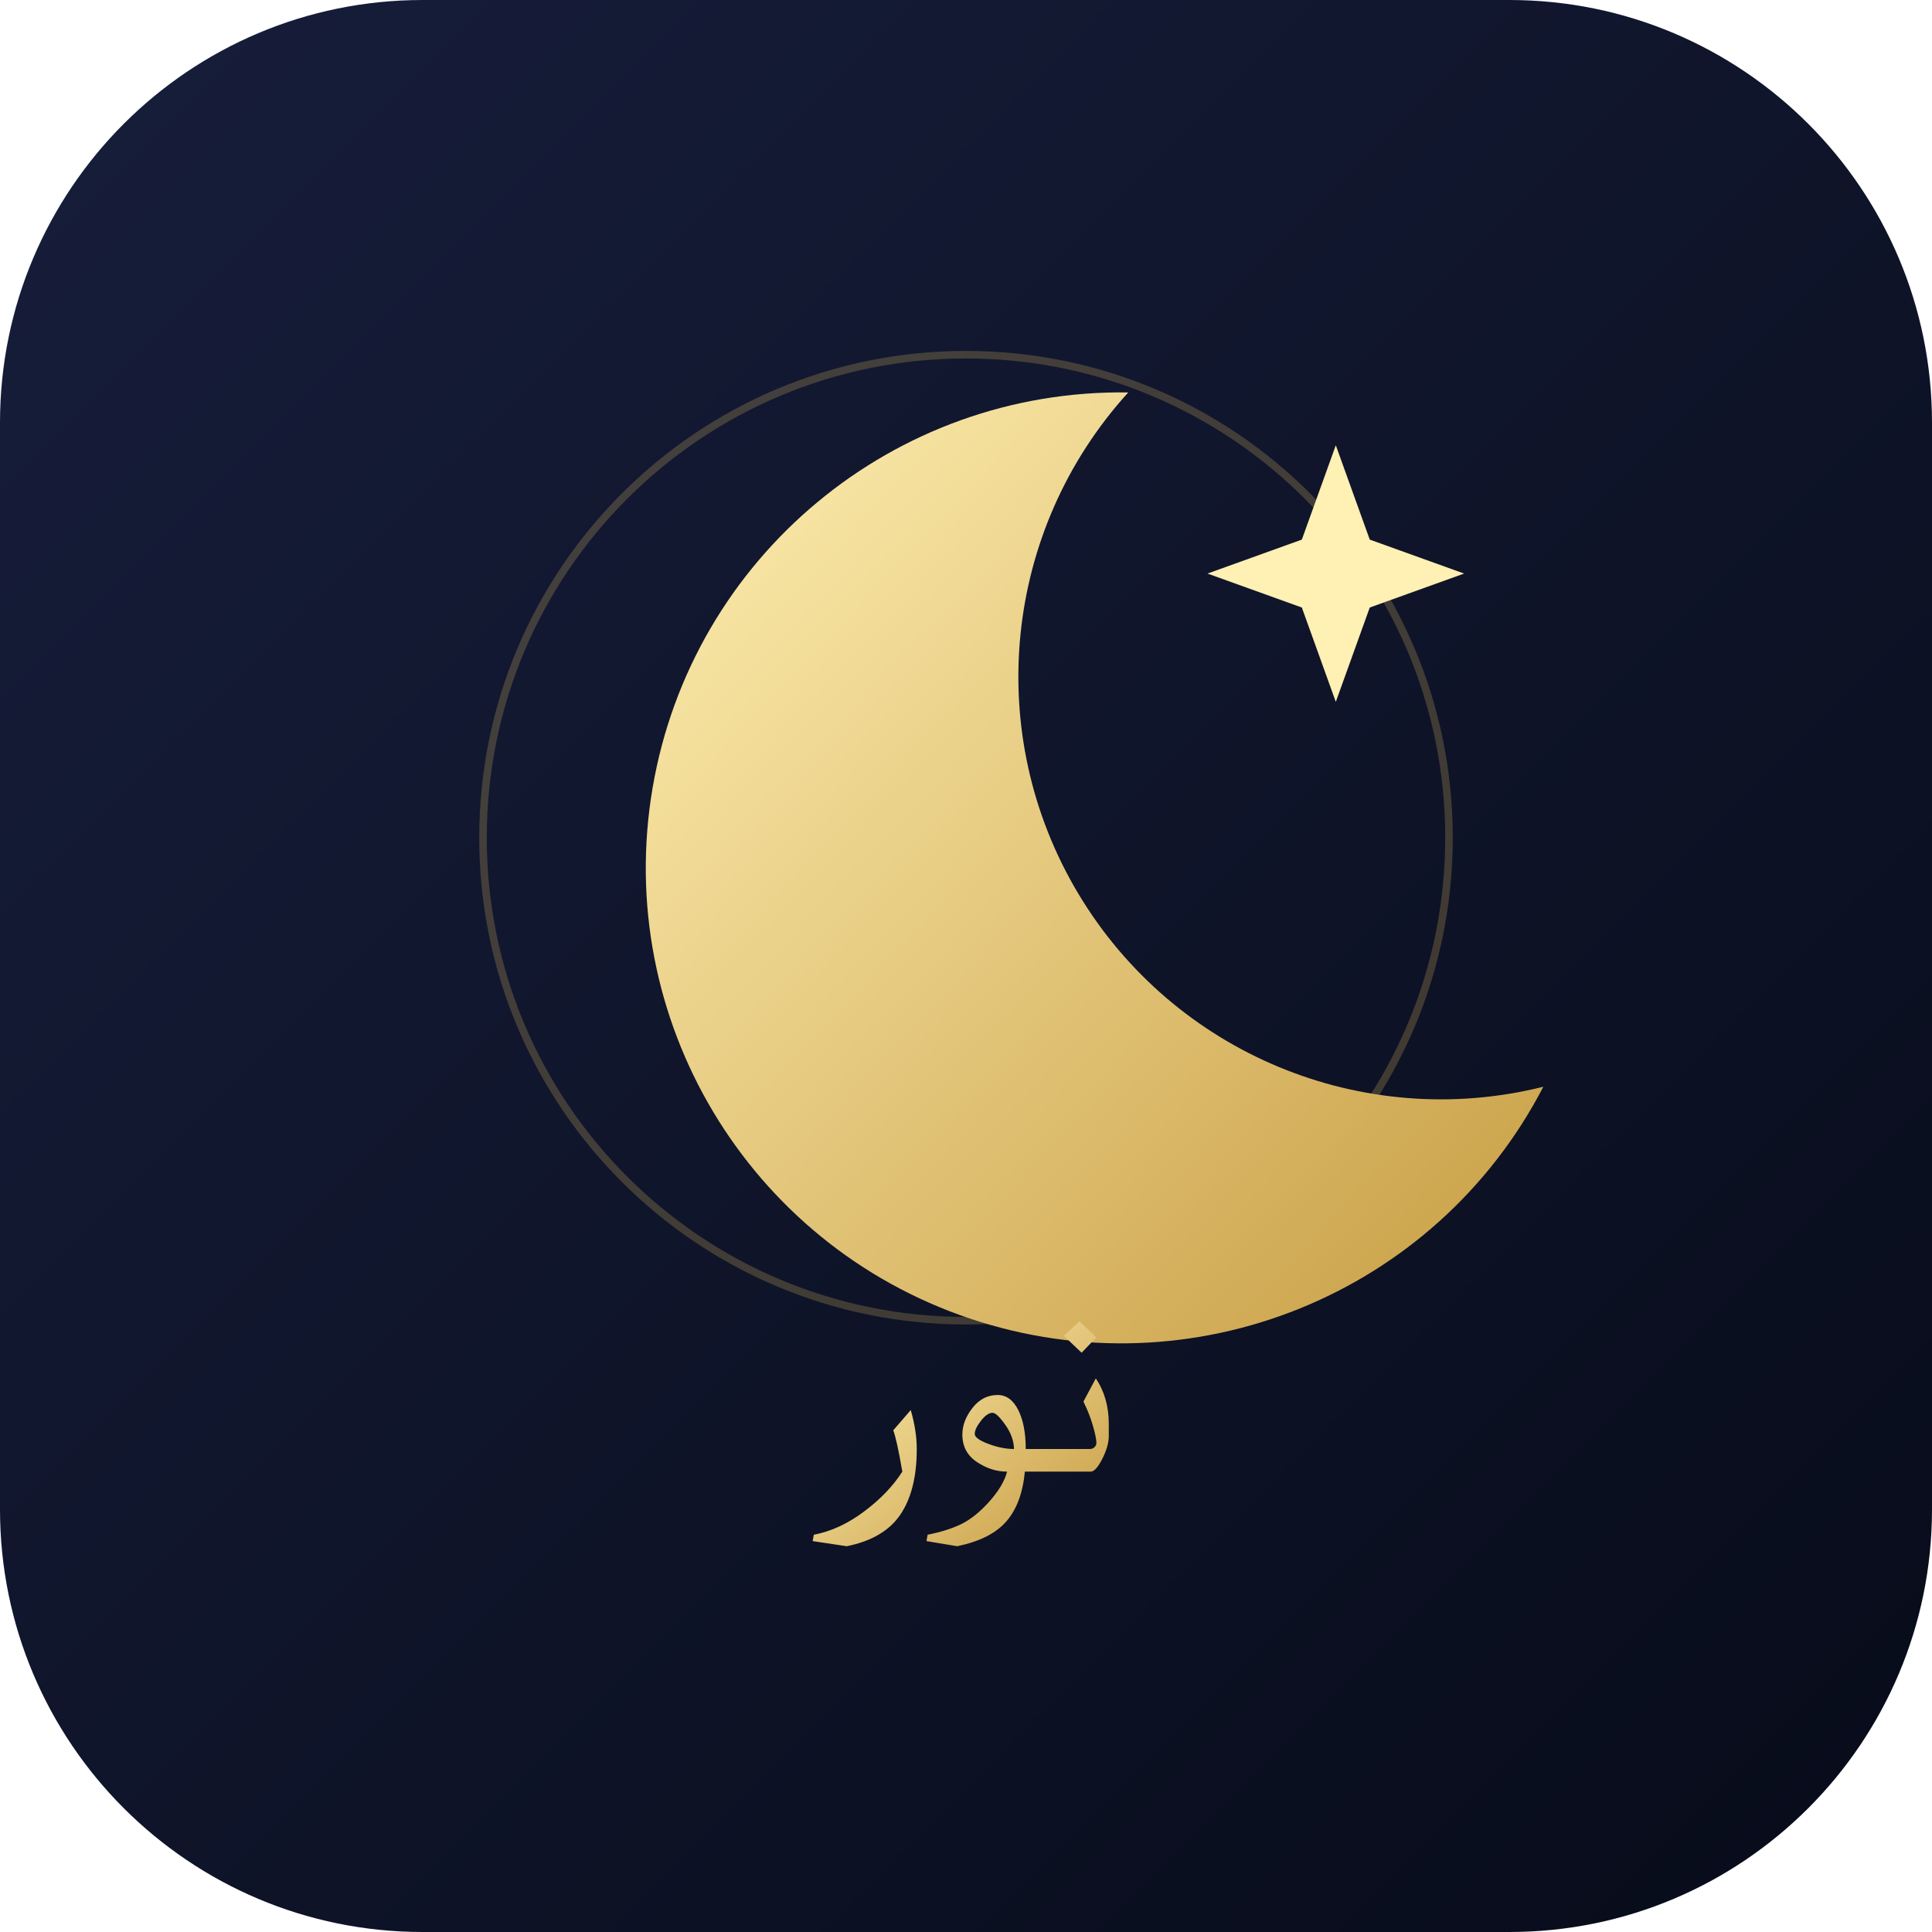
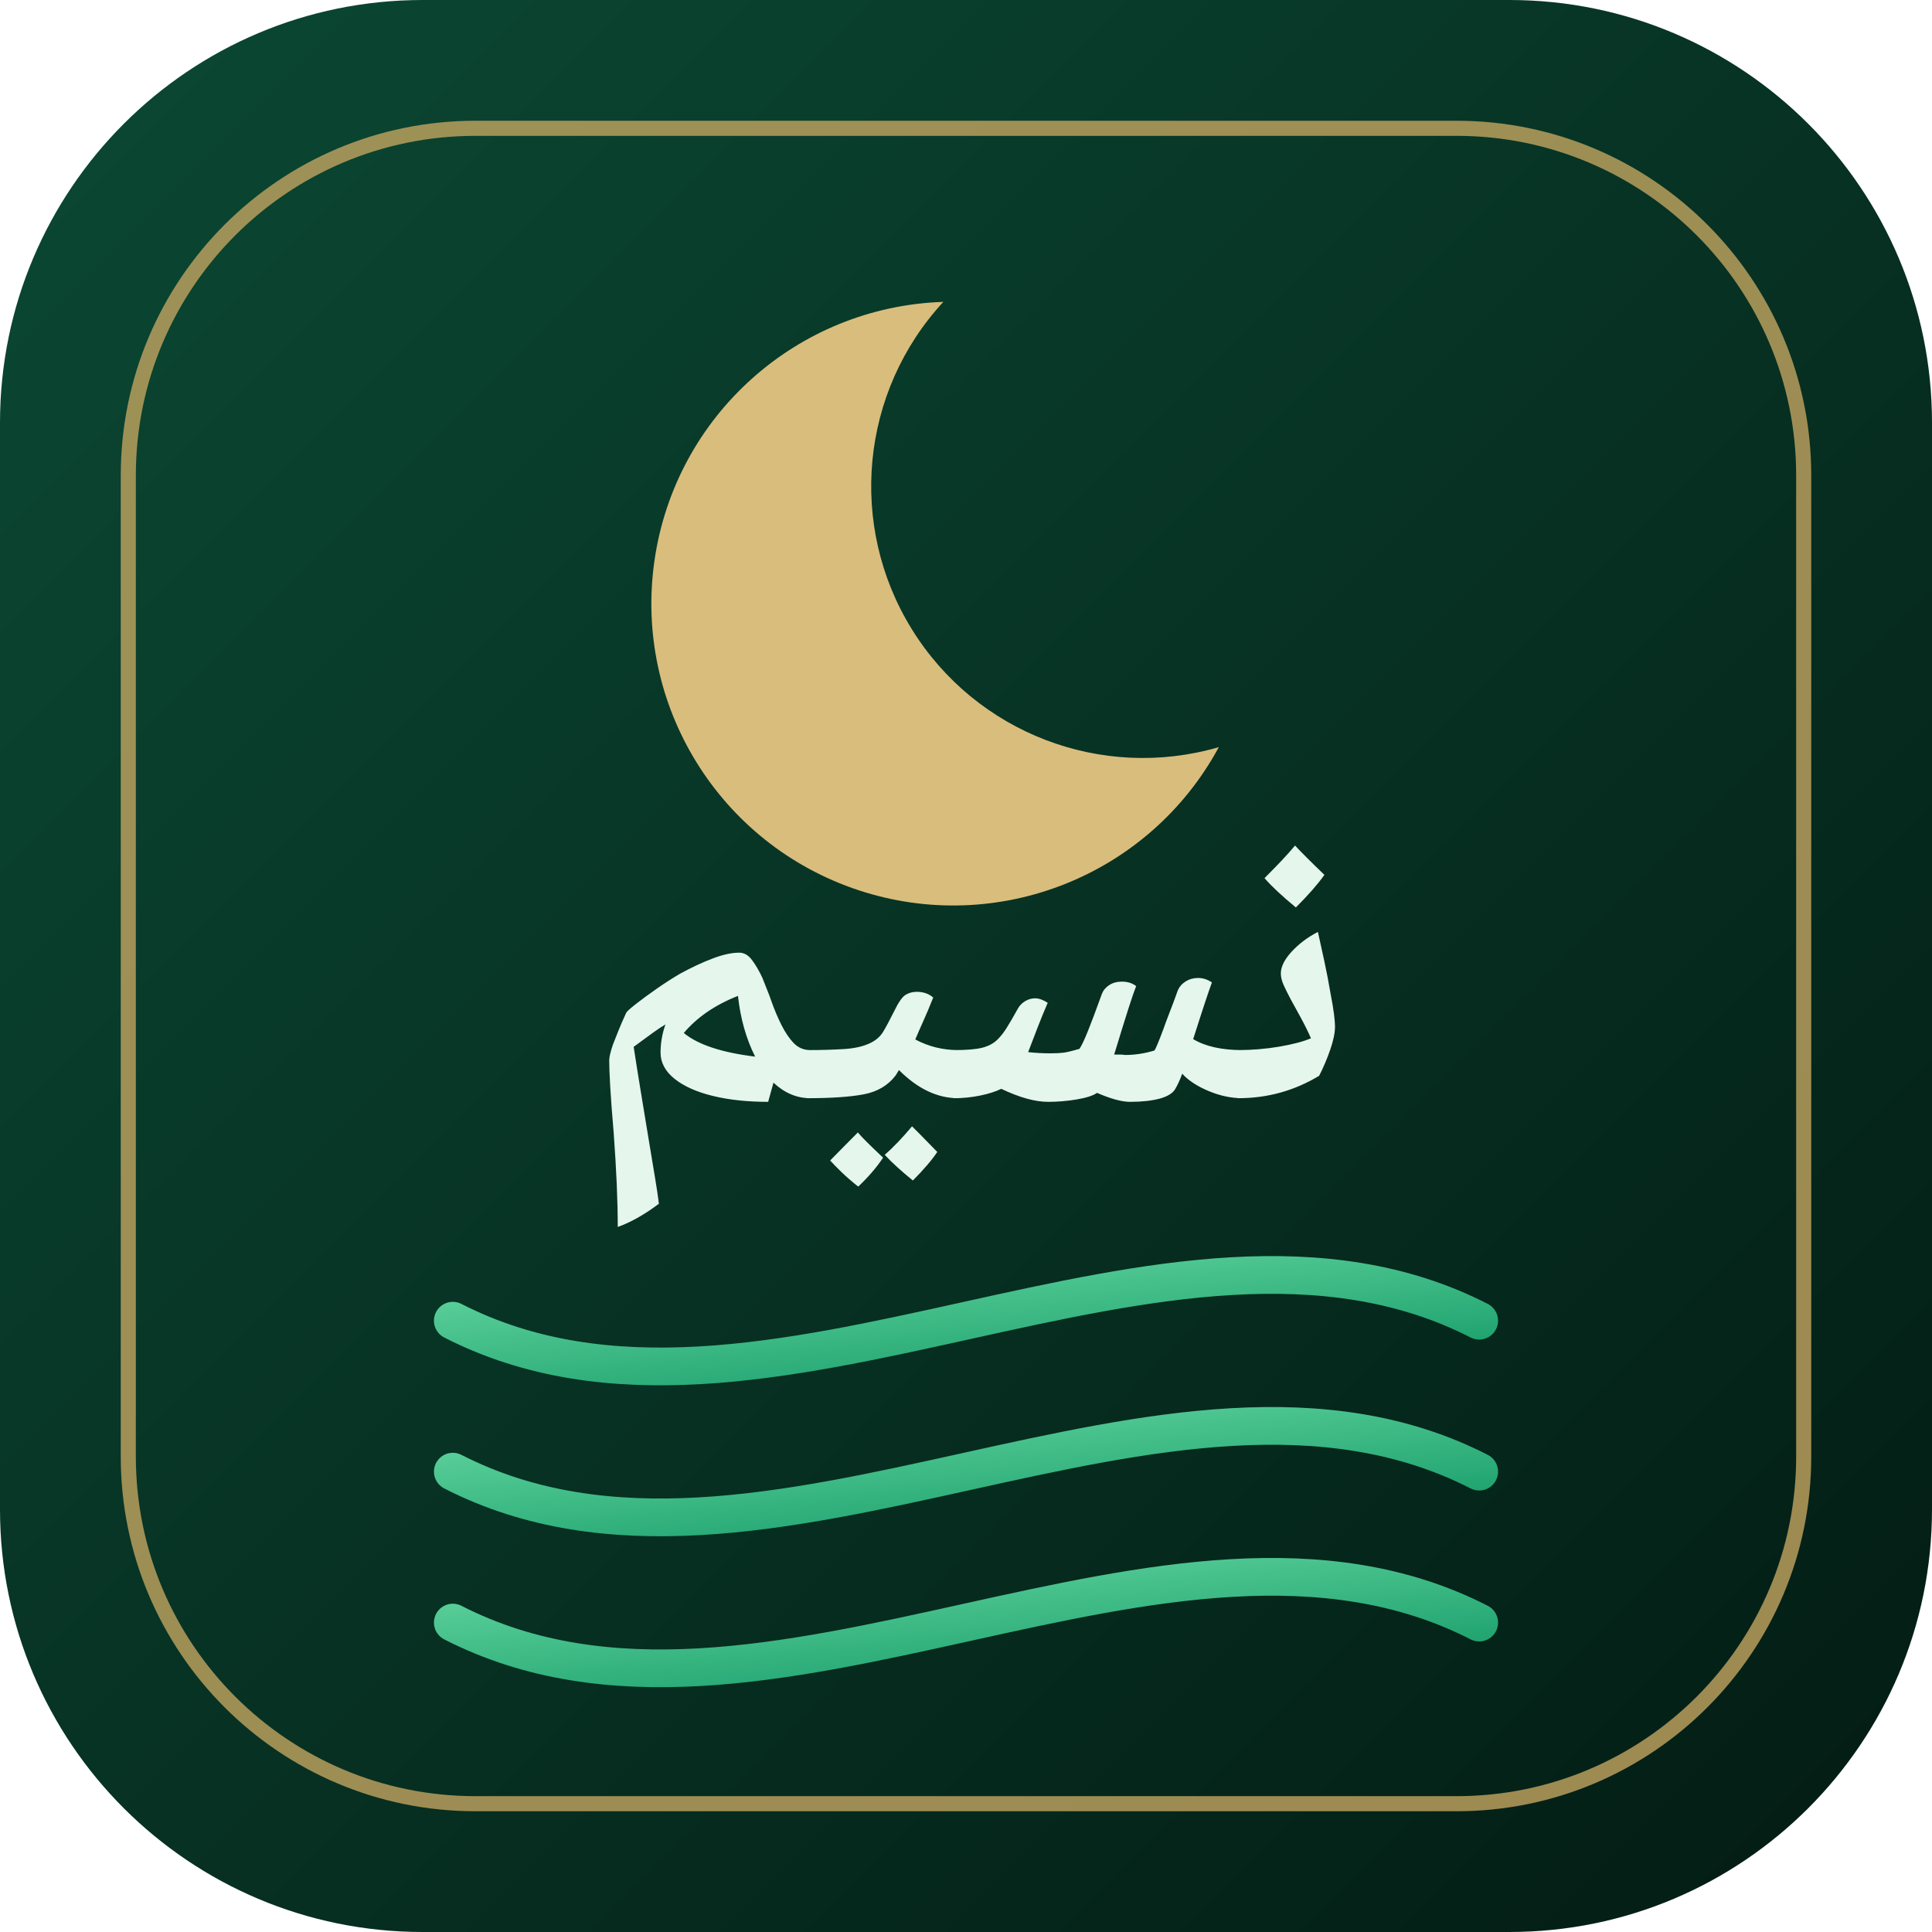
<svg xmlns="http://www.w3.org/2000/svg" viewBox="0 0 512 512">
  <defs>
    <linearGradient id="bg" x1="0" y1="0" x2="1" y2="1">
-       <stop stop-color="#171e3b" />
-       <stop offset="1" stop-color="#070b19" />
+       <stop stop-color="#0b4934" />
+       <stop offset="1" stop-color="#031b13" />
    </linearGradient>
-     <linearGradient id="gold" x1="0" y1="0" x2="1" y2="1">
-       <stop stop-color="#fff0b3" />
-       <stop offset="1" stop-color="#c79c42" />
+     <linearGradient id="emerald" x1="0" y1="0" x2="1" y2="1">
+       <stop stop-color="#63d6a0" />
+       <stop offset="1" stop-color="#159b68" />
    </linearGradient>
  </defs>
  <rect width="512" height="512" rx="112" fill="url(#bg)" />
-   <circle cx="256" cy="222" r="128" fill="none" stroke="#d9b65d" stroke-opacity=".25" stroke-width="2" />
-   <path d="M299 104a126 126 0 1 0 110 184A112 112 0 0 1 299 104Z" fill="url(#gold)" />
-   <path d="m354 118 9 25 25 9-25 9-9 25-9-25-25-9 25-9Z" fill="#fff0b3" />
-   <text x="256" y="390" text-anchor="middle" font-family="Georgia,serif" font-size="80" fill="url(#gold)">نور</text>
+   <rect x="34" y="34" width="444" height="444" rx="92" fill="none" stroke="#c3a560" stroke-opacity=".8" stroke-width="4" />
+   <path d="M250 80a80 80 0 1 0 73 118 72 72 0 0 1-73-118Z" fill="#d9bd7c" />
+   <text x="256" y="292" text-anchor="middle" font-family="Noto Naskh Arabic,serif" font-size="108" font-weight="600" fill="#e5f6ec">نسيم</text>
+   <g fill="none" stroke="url(#emerald)" stroke-width="10" stroke-linecap="round">
+     <path d="M120 350c82 42 190-42 272 0" />
+     <path d="M120 390c82 42 190-42 272 0" />
+     <path d="M120 430c82 42 190-42 272 0" />
+   </g>
</svg>
